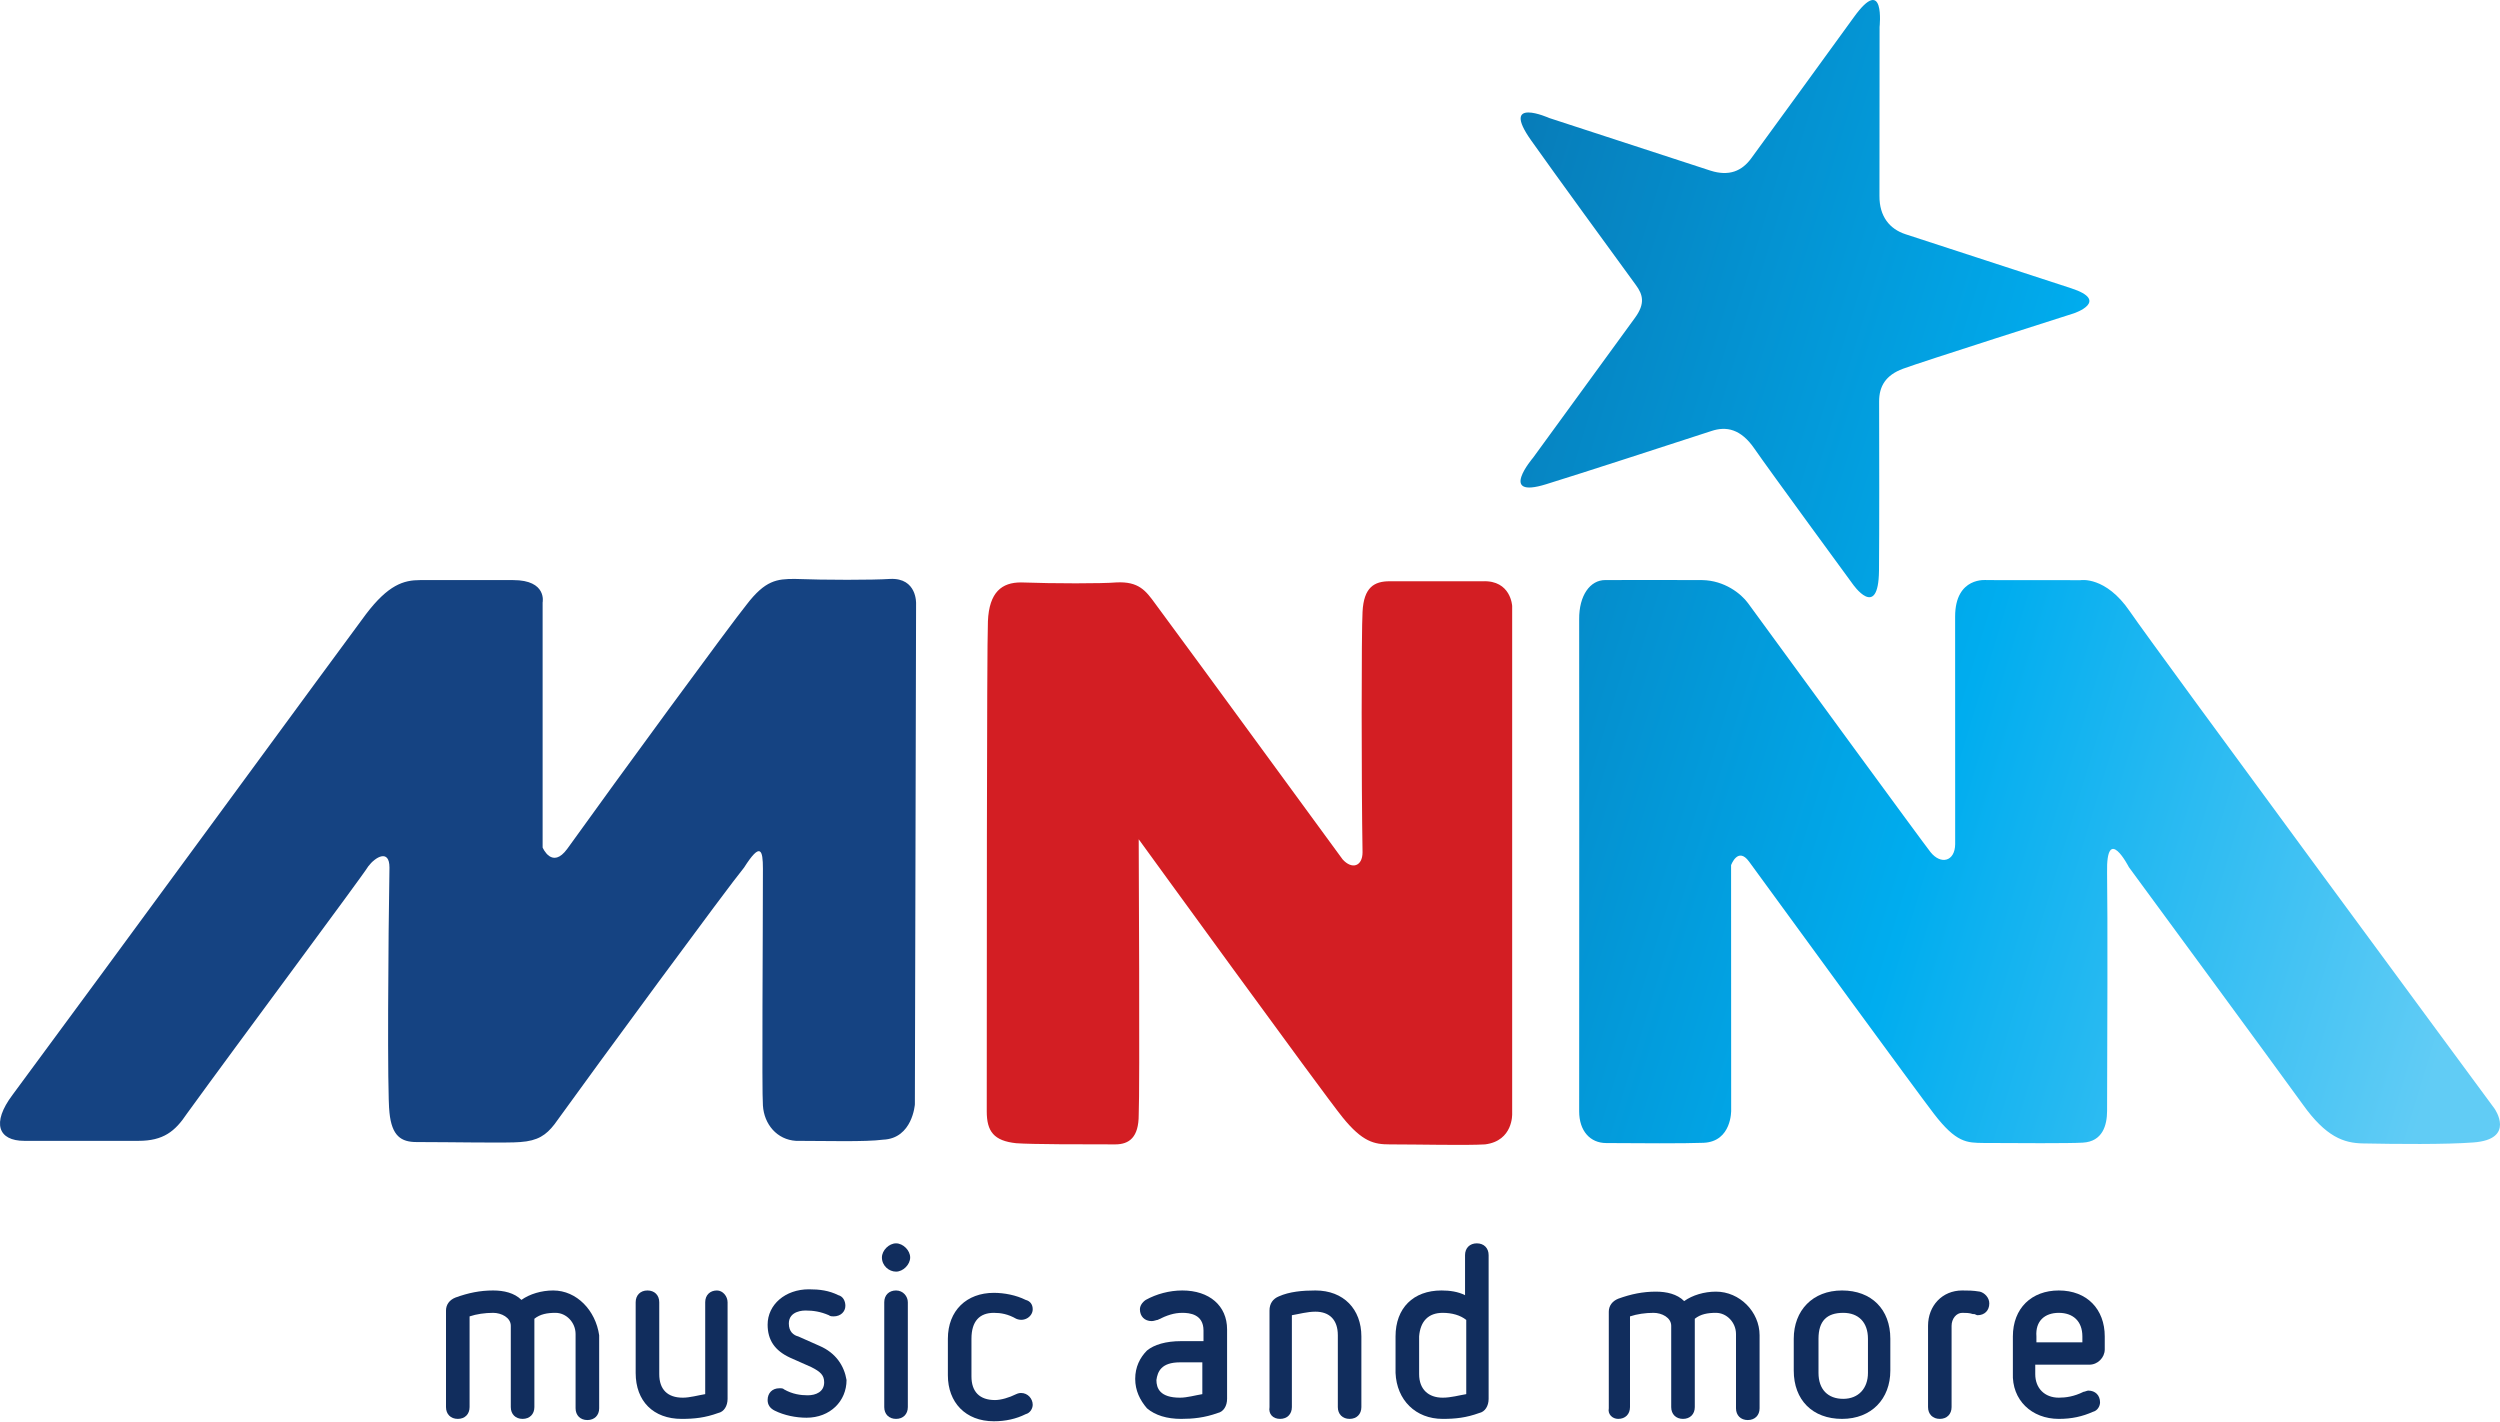
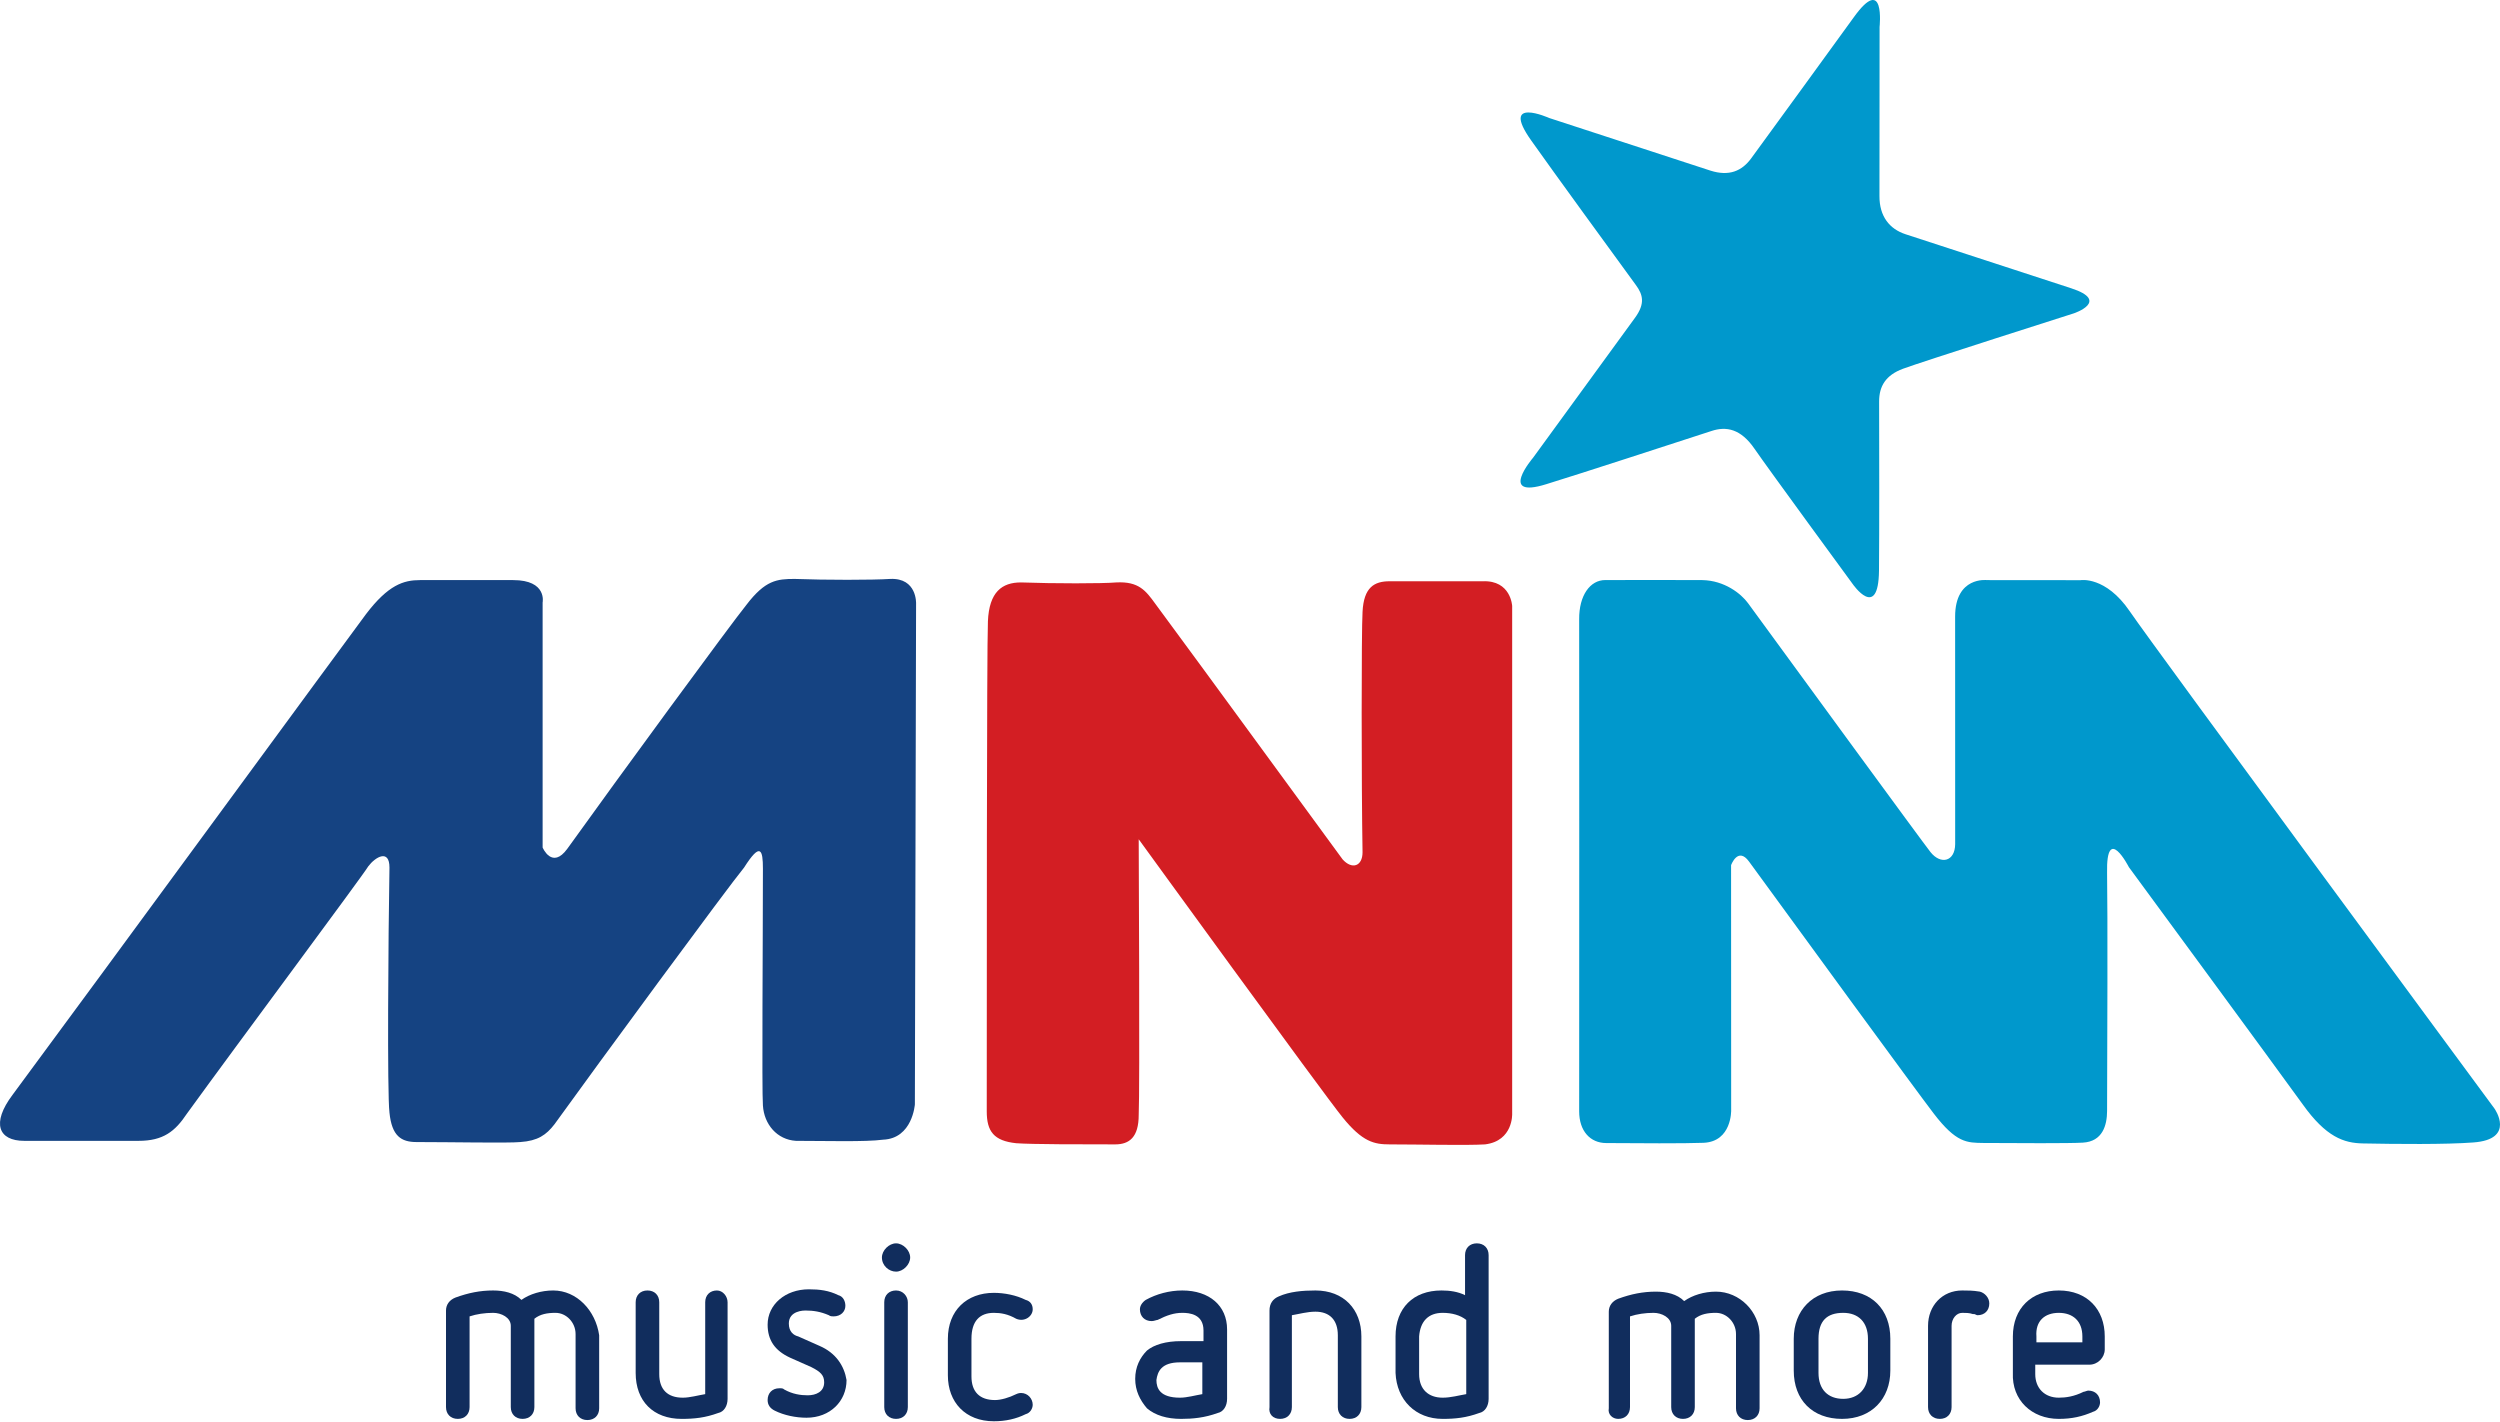
- <svg xmlns="http://www.w3.org/2000/svg" xmlns:xlink="http://www.w3.org/1999/xlink" enable-background="new 0.2 46.1 212.2 120.6" xml:space="preserve" viewBox="0.2 46.1 600 341.095" height="341.1" width="600" version="1.1" y="0px" x="0px">
-   <defs>
-     <linearGradient id="b" gradientUnits="userSpaceOnUse" gradientTransform="matrix(-426.86 -133.52 133.52 -426.86 60.343 42.866)" x1="0" x2="1" y1="0" y2="0">
-       <stop stop-color="#61ccf5" offset="0" />
-       <stop stop-color="#00adef" offset=".291" />
-       <stop stop-color="#104076" offset="1" />
-     </linearGradient>
-     <linearGradient id="a" xlink:href="#b" gradientUnits="userSpaceOnUse" gradientTransform="matrix(-433.99 -135.82 135.75 -434.19 586.12 295.97)" x1="0" x2="1" y1="0" y2="0" />
-   </defs>
+ <svg xmlns="http://www.w3.org/2000/svg" version="1.1" xml:space="preserve" height="341.1" width="600" enable-background="new 0.2 46.1 212.2 120.6" y="0px" x="0px" viewBox="0.2 46.1 600 341.094">
  <g stroke-width="2.827">
    <path d="m215.25 344.5c-1.7 0-3.39 1.7-3.39 3.39 0 1.98 1.69 3.4 3.39 3.4s3.39-1.7 3.39-3.4c0-1.69-1.69-3.39-3.39-3.39z" fill="#112d5d" />
-     <path fill="#154382" d="m183.3 254.59c0 16.4-0.28 53.44 0 56.83 0.28 4.52 3.39 8.2 7.92 8.48 7.07 0 16.68 0.29 20.92-0.28 7.07-0.28 7.63-8.48 7.63-8.48l0.29-120.17s0.28-6.22-6.22-5.93c-4.25 0.28-15.55 0.28-22.91 0-4.24 0-7.06 0.28-11.59 6.22-3.67 4.52-30.82 41.56-42.97 58.52-3.68 5.09-5.94-0.28-5.94-0.28v-58.81s1.13-5.37-7.07-5.37h-22.34c-3.956 0-7.631 1.13-13.003 8.2-4.241 5.65-63.051 85.95-84.822 115.36-5.09 6.78-3.393 11.02 2.827 11.02h27.426c5.938 0 8.765-2.26 11.592-6.5 11.875-16.4 42.411-57.4 43.542-59.38 1.697-2.26 5.09-4.24 5.09 0.29-0.283 16.4-0.566 54.28 0 58.81 0.565 5.65 2.827 7.07 6.498 7.07 8.2 0 22.06 0.28 24.89 0 4.24-0.29 6.22-1.7 8.2-4.25 10.17-14.13 41.56-56.83 45.52-61.63 3.95-6.22 4.52-4.24 4.52 0.28z" />
-     <path fill="#d31e23" d="m363.12 313.4v-121.86s-0.28-6.22-7.07-5.94h-12.44-8.2-1.69c-3.68 0-6.22 1.42-6.51 7.35-0.28 4.53-0.28 41 0 57.68 0 3.39-2.54 4.24-4.8 1.7-1.7-2.26-33.65-46.09-44.96-61.36-2.26-3.11-3.96-5.37-9.33-5.09-3.39 0.29-14.98 0.29-22.9 0-4.52 0-7.63 2.27-7.92 9.33-0.28 6.23-0.28 91.61-0.28 117.62 0 4.81 1.7 7.07 7.07 7.64 3.67 0.28 16.12 0.28 23.75 0.28 3.39 0 5.65-1.7 5.65-7.07 0.29-5.37 0-66.16 0-66.16s44.11 60.79 48.92 66.73c4.8 5.94 7.63 6.5 11.31 6.5 7.07 0 18.38 0.28 22.9 0 6.79-0.85 6.5-7.35 6.5-7.35z" />
+     <path d="m183.3 254.59c0 16.4-0.28 53.44 0 56.83 0.28 4.52 3.39 8.2 7.92 8.48 7.07 0 16.68 0.29 20.92-0.28 7.07-0.28 7.63-8.48 7.63-8.48l0.29-120.17s0.28-6.22-6.22-5.93c-4.25 0.28-15.55 0.28-22.91 0-4.24 0-7.06 0.28-11.59 6.22-3.67 4.52-30.82 41.56-42.97 58.52-3.68 5.09-5.94-0.28-5.94-0.28v-58.81s1.13-5.37-7.07-5.37h-22.34c-3.956 0-7.631 1.13-13.003 8.2-4.241 5.65-63.051 85.95-84.822 115.36-5.09 6.78-3.393 11.02 2.827 11.02h27.426c5.938 0 8.765-2.26 11.592-6.5 11.875-16.4 42.411-57.4 43.542-59.38 1.697-2.26 5.09-4.24 5.09 0.29-0.283 16.4-0.566 54.28 0 58.81 0.565 5.65 2.827 7.07 6.498 7.07 8.2 0 22.06 0.28 24.89 0 4.24-0.29 6.22-1.7 8.2-4.25 10.17-14.13 41.56-56.83 45.52-61.63 3.95-6.22 4.52-4.24 4.52 0.28z" fill="#154382" />
+     <path d="m363.12 313.4v-121.86s-0.28-6.22-7.07-5.94h-22.33c-3.68 0-6.22 1.42-6.51 7.35-0.28 4.53-0.28 41 0 57.68 0 3.39-2.54 4.24-4.8 1.7-1.7-2.26-33.65-46.09-44.96-61.36-2.26-3.11-3.96-5.37-9.33-5.09-3.39 0.29-14.98 0.29-22.9 0-4.52 0-7.63 2.27-7.92 9.33-0.28 6.23-0.28 91.61-0.28 117.62 0 4.81 1.7 7.07 7.07 7.64 3.67 0.28 16.12 0.28 23.75 0.28 3.39 0 5.65-1.7 5.65-7.07 0.29-5.37 0-66.16 0-66.16s44.11 60.79 48.92 66.73c4.8 5.94 7.63 6.5 11.31 6.5 7.07 0 18.38 0.28 22.9 0 6.79-0.85 6.5-7.35 6.5-7.35z" fill="#d31e23" />
  </g>
  <g stroke-width="2.827" fill="#112d5d">
    <path d="m132.97 355.81c-2.82 0-5.65 0.85-7.63 2.26-1.7-1.69-4.24-2.26-6.79-2.26-3.11 0-5.93 0.57-9.04 1.7-1.42 0.56-2.27 1.69-2.27 3.11v23.18c0 1.7 1.13 2.83 2.83 2.83s2.83-1.13 2.83-2.83v-21.77c1.69-0.56 3.67-0.85 5.65-0.85s4.24 1.13 4.24 3.11v19.51c0 1.7 1.13 2.83 2.83 2.83s2.83-1.13 2.83-2.83v-21.2c1.41-1.13 3.11-1.42 5.09-1.42 2.54 0 4.8 2.27 4.8 5.09v17.82c0 1.69 1.14 2.82 2.83 2.82 1.7 0 2.83-1.13 2.83-2.82v-17.53c-0.85-5.94-5.37-10.75-11.03-10.75z" />
    <path d="m172.27 355.81c-1.69 0-2.82 1.13-2.82 2.83v22.05c-1.7 0.28-3.68 0.85-5.38 0.85-3.67 0-5.65-1.98-5.65-5.65v-17.25c0-1.7-1.13-2.83-2.83-2.83-1.69 0-2.83 1.13-2.83 2.83v16.96c0 6.79 4.25 11.03 11.03 11.03 3.11 0 5.66-0.28 8.77-1.41 1.41-0.29 2.26-1.7 2.26-3.4v-23.18c0-1.42-1.13-2.83-2.55-2.83z" />
    <path d="m196.87 369.1-5.09-2.26c-1.13-0.28-2.26-1.13-2.26-3.11 0-3.11 3.68-3.11 3.96-3.11 1.98 0 3.67 0.28 5.65 1.13 0.29 0.28 0.85 0.28 1.13 0.28 1.7 0 2.83-1.13 2.83-2.54 0-1.13-0.56-2.27-1.69-2.55-2.27-1.13-4.53-1.41-7.07-1.41-5.66 0-9.9 3.67-9.9 8.48 0 3.68 1.7 6.22 5.37 7.92l5.09 2.26c2.26 1.13 3.11 1.98 3.11 3.67 0 2.27-1.98 3.11-3.96 3.11-1.69 0-3.67-0.28-5.65-1.41-0.28-0.28-0.57-0.28-1.13-0.28-1.7 0-2.83 1.13-2.83 2.83 0 1.13 0.57 1.98 1.7 2.54 2.26 1.13 5.09 1.7 7.63 1.7 5.66 0 9.61-3.96 9.61-9.05-0.56-3.39-2.54-6.5-6.5-8.2z" />
    <path d="m215.25 355.81c-1.7 0-2.83 1.13-2.83 2.83v25.16c0 1.7 1.13 2.83 2.83 2.83s2.83-1.13 2.83-2.83v-25.16c0-1.42-1.13-2.83-2.83-2.83z" />
    <path d="m238.72 361.18c1.69 0 3.39 0.29 5.37 1.42 1.98 0.85 3.96-0.57 3.96-2.27 0-1.13-0.57-1.97-1.7-2.26-2.26-1.13-5.09-1.69-7.63-1.69-6.51 0-11.03 4.24-11.03 11.02v8.77c0 6.5 4.24 11.03 11.03 11.03 2.82 0 5.37-0.57 7.63-1.7 1.13-0.28 1.7-1.41 1.7-2.26 0-1.42-1.13-2.83-2.83-2.83-0.57 0-1.13 0.28-1.13 0.28-1.7 0.85-3.68 1.42-5.09 1.42-3.68 0-5.65-1.98-5.65-5.66v-9.05c0-4.24 1.97-6.22 5.37-6.22z" />
    <path d="m283.96 355.81c-3.11 0-6.22 0.85-8.77 2.26-0.85 0.57-1.41 1.42-1.41 2.26 0 1.7 1.13 2.83 2.82 2.83 0.57 0 1.14-0.28 1.42-0.28 2.26-1.13 3.96-1.7 5.94-1.7 1.69 0 5.08 0.29 5.08 4.24v2.55h-5.37c-3.67 0-6.5 0.85-8.2 2.26-1.69 1.7-2.82 3.96-2.82 6.79 0 2.82 1.13 5.09 2.82 7.07 1.98 1.69 4.81 2.54 8.2 2.54 2.83 0 5.66-0.28 8.77-1.41 1.41-0.29 2.26-1.7 2.26-3.4v-16.68c0-5.65-4.24-9.33-10.74-9.33zm-0.57 17.25h5.37v7.63c-1.69 0.28-3.67 0.85-5.37 0.85-4.81 0-5.65-2.26-5.65-4.24 0.28-1.98 1.13-4.24 5.65-4.24z" />
    <path d="m307.42 386.63c1.7 0 2.83-1.13 2.83-2.83v-22.05c1.7-0.28 3.68-0.85 5.66-0.85 3.39 0 5.37 1.98 5.37 5.66v17.24c0 1.7 1.13 2.83 2.82 2.83 1.7 0 2.83-1.13 2.83-2.83v-16.96c0-6.51-4.24-11.03-11.02-11.03-3.12 0-6.23 0.28-8.77 1.41-1.41 0.57-2.26 1.7-2.26 3.4v23.18c-0.28 1.7 0.85 2.83 2.54 2.83z" />
    <path d="m346.44 386.63c3.11 0 5.66-0.28 8.77-1.41 1.41-0.29 2.26-1.7 2.26-3.4v-34.49c0-1.7-1.13-2.83-2.83-2.83s-2.83 1.13-2.83 2.83v9.61c-1.69-0.85-3.67-1.13-5.65-1.13-6.79 0-11.03 4.24-11.03 11.03v8.76c0.28 6.51 4.81 11.03 11.31 11.03zm0-25.45c2.26 0 4.24 0.57 5.66 1.7v17.81c-1.7 0.28-3.68 0.85-5.66 0.85-3.39 0-5.65-1.98-5.65-5.65v-9.05c0.28-3.68 2.26-5.66 5.65-5.66z" />
    <path d="m388.57 386.63c1.7 0 2.83-1.13 2.83-2.83v-21.77c1.69-0.56 3.67-0.85 5.65-0.85s4.24 1.13 4.24 3.11v19.51c0 1.7 1.13 2.83 2.83 2.83s2.83-1.13 2.83-2.83v-21.2c1.41-1.13 3.11-1.42 5.09-1.42 2.54 0 4.8 2.27 4.8 5.09v17.82c0 1.69 1.13 2.82 2.83 2.82s2.83-1.13 2.83-2.82v-17.53c0-5.66-4.81-10.47-10.46-10.47-2.83 0-5.66 0.85-7.64 2.27-1.69-1.7-4.24-2.27-6.78-2.27-3.11 0-5.94 0.57-9.05 1.7-1.41 0.57-2.26 1.7-2.26 3.11v23.19c-0.29 1.41 0.85 2.54 2.26 2.54z" />
    <path d="m453.88 375.04v-7.64c0-7.07-4.52-11.59-11.59-11.59s-11.59 4.81-11.59 11.59v7.64c0 7.07 4.52 11.59 11.59 11.59s11.59-4.81 11.59-11.59zm-11.31-13.86c3.68 0 5.94 2.27 5.94 6.22v8.2c0 3.68-2.26 6.22-5.94 6.22-3.67 0-5.93-2.26-5.93-6.22v-8.2c0-4.24 1.97-6.22 5.93-6.22z" />
    <path d="m468.58 364.29c0-1.69 1.14-3.11 2.55-3.11 0.85 0 1.7 0 2.54 0.29h0.29c0.28 0 0.56 0.28 0.84 0.28 1.7 0 2.83-1.13 2.83-2.83 0-1.41-1.13-2.54-2.26-2.83-1.7-0.28-2.83-0.28-4.24-0.28-4.81 0-8.2 3.68-8.2 8.48v19.51c0 1.7 1.13 2.83 2.83 2.83 1.69 0 2.82-1.13 2.82-2.83z" />
    <path d="m494.31 386.63c3.11 0 5.66-0.57 8.2-1.7 1.13-0.28 1.7-1.41 1.7-2.26 0-1.7-1.13-2.83-2.83-2.83-0.28 0-0.85 0.29-1.13 0.29-2.26 1.13-4.24 1.41-5.94 1.41-3.39 0-5.65-2.26-5.65-5.65v-2.27h13.01c1.97 0 3.67-1.69 3.67-3.67v-3.11c0-6.51-4.24-11.03-11.03-11.03-6.5 0-11.02 4.24-11.02 11.03v8.76c-0.29 6.51 4.52 11.03 11.02 11.03zm0-25.45c3.4 0 5.66 1.98 5.66 5.66v1.41h-11.03v-1.41c-0.28-3.68 1.98-5.66 5.37-5.66z" />
  </g>
-   <path d="m421.31 153.84c3.34 4.86 23.52 32.4 23.52 32.4s6.19 8.98 6.33-3.19c0.08-9.01 0.07-30.17 0.03-40.57-0.01-3.68 1.56-6.34 5.75-7.89 4.14-1.56 41.01-13.3 41.01-13.3s8.77-2.94-0.67-6.01c-7.02-2.29-28.89-9.41-39.76-12.97-3.8-1.24-6.28-4.254-6.25-9.179 0.01-4.907 0.03-40.571 0.03-40.571s1.39-12.896-6.24-2.247c-5.65 7.843-18.36 25.242-24.58 33.797-2.21 3.016-5.28 4.375-9.77 2.938-4.49-1.447-38.67-12.618-38.67-12.618s-11.96-5.355-4.36 5.369c5.85 8.276 19.3 26.711 25.12 34.691 1.75 2.36 2.25 4.5-0.18 7.85-2.44 3.34-24.48 33.61-24.48 33.61s-8.56 10.01 3.17 6.35c8.73-2.69 29.43-9.45 39.63-12.76 3.57-1.19 7.06-0.54 10.37 4.3z" fill="url(#a)" />
-   <path d="m598.88 312.16s-81.74-110.83-87.53-119.34c-5.82-8.52-11.81-7.48-11.81-7.48l-22.49-0.02s-7.63-0.94-7.62 8.79c0 7.11 0.01 38.31 0.01 54.57-0.03 4.17-3.43 5.04-5.92 1.92-2.01-2.55-32.67-44.49-43.8-59.75-1.67-2.28-5.65-5.44-10.97-5.53-3.54-0.03-15.68-0.03-23.27-0.01-3.67-0.01-6.33 3.71-6.28 9.42 0.04 4.84 0.01 91.65 0 118.06-0.01 4.78 2.68 7.63 6.48 7.64 7.33 0.06 18.87 0.12 23.38-0.06 6.81-0.3 6.62-7.81 6.62-7.81l-0.02-58.82s1.63-4.53 4.3-0.88c11.02 15.14 39.98 54.81 44.34 60.49 5.41 7.06 7.96 7.01 11.93 7.06 8.05 0.05 20.72 0.12 23.85-0.08 4.75-0.26 5.81-4.18 5.82-7.6 0.06-15.01 0.16-47.83 0-57.1-0.26-12.14 5.23-1.42 5.23-1.42s36.06 49.07 41.72 56.93c5.6 7.86 9.89 9.3 14.45 9.38 7.93 0.16 19.94 0.27 26.47-0.23 10.34-0.74 5.11-8.13 5.11-8.13z" fill="url(#a)" />
+   <path d="m421.31 153.84c3.34 4.86 23.52 32.4 23.52 32.4s6.19 8.98 6.33-3.19c0.08-9.01 0.07-30.17 0.03-40.57-0.01-3.68 1.56-6.34 5.75-7.89 4.14-1.56 41.01-13.3 41.01-13.3s8.77-2.94-0.67-6.01c-7.02-2.29-28.89-9.41-39.76-12.97-3.8-1.24-6.28-4.256-6.25-9.181 0.01-4.907 0.03-40.571 0.03-40.571s1.39-12.896-6.24-2.247c-5.65 7.843-18.36 25.242-24.58 33.797-2.21 3.016-5.28 4.375-9.77 2.938-4.49-1.447-38.67-12.618-38.67-12.618s-11.96-5.355-4.36 5.369c5.85 8.276 19.3 26.713 25.12 34.693 1.75 2.36 2.25 4.5-0.18 7.85-2.44 3.34-24.48 33.61-24.48 33.61s-8.56 10.01 3.17 6.35c8.73-2.69 29.43-9.45 39.63-12.76 3.57-1.19 7.06-0.54 10.37 4.3z" fill="#0098cc" />
+   <path d="m598.88 312.16s-81.74-110.83-87.53-119.34c-5.82-8.52-11.81-7.48-11.81-7.48l-22.49-0.02s-7.63-0.94-7.62 8.79c0 7.11 0.01 38.31 0.01 54.57-0.03 4.17-3.43 5.04-5.92 1.92-2.01-2.55-32.67-44.49-43.8-59.75-1.67-2.28-5.65-5.44-10.97-5.53-3.54-0.03-15.68-0.03-23.27-0.01-3.67-0.01-6.33 3.71-6.28 9.42 0.04 4.84 0.01 91.65 0 118.06-0.01 4.78 2.68 7.63 6.48 7.64 7.33 0.06 18.87 0.12 23.38-0.06 6.81-0.3 6.62-7.81 6.62-7.81l-0.02-58.82s1.63-4.53 4.3-0.88c11.02 15.14 39.98 54.81 44.34 60.49 5.41 7.06 7.96 7.01 11.93 7.06 8.05 0.05 20.72 0.12 23.85-0.08 4.75-0.26 5.81-4.18 5.82-7.6 0.06-15.01 0.16-47.83 0-57.1-0.26-12.14 5.23-1.42 5.23-1.42s36.06 49.07 41.72 56.93c5.6 7.86 9.89 9.3 14.45 9.38 7.93 0.16 19.94 0.27 26.47-0.23 10.34-0.74 5.11-8.13 5.11-8.13z" fill="#0098cc" />
</svg>
